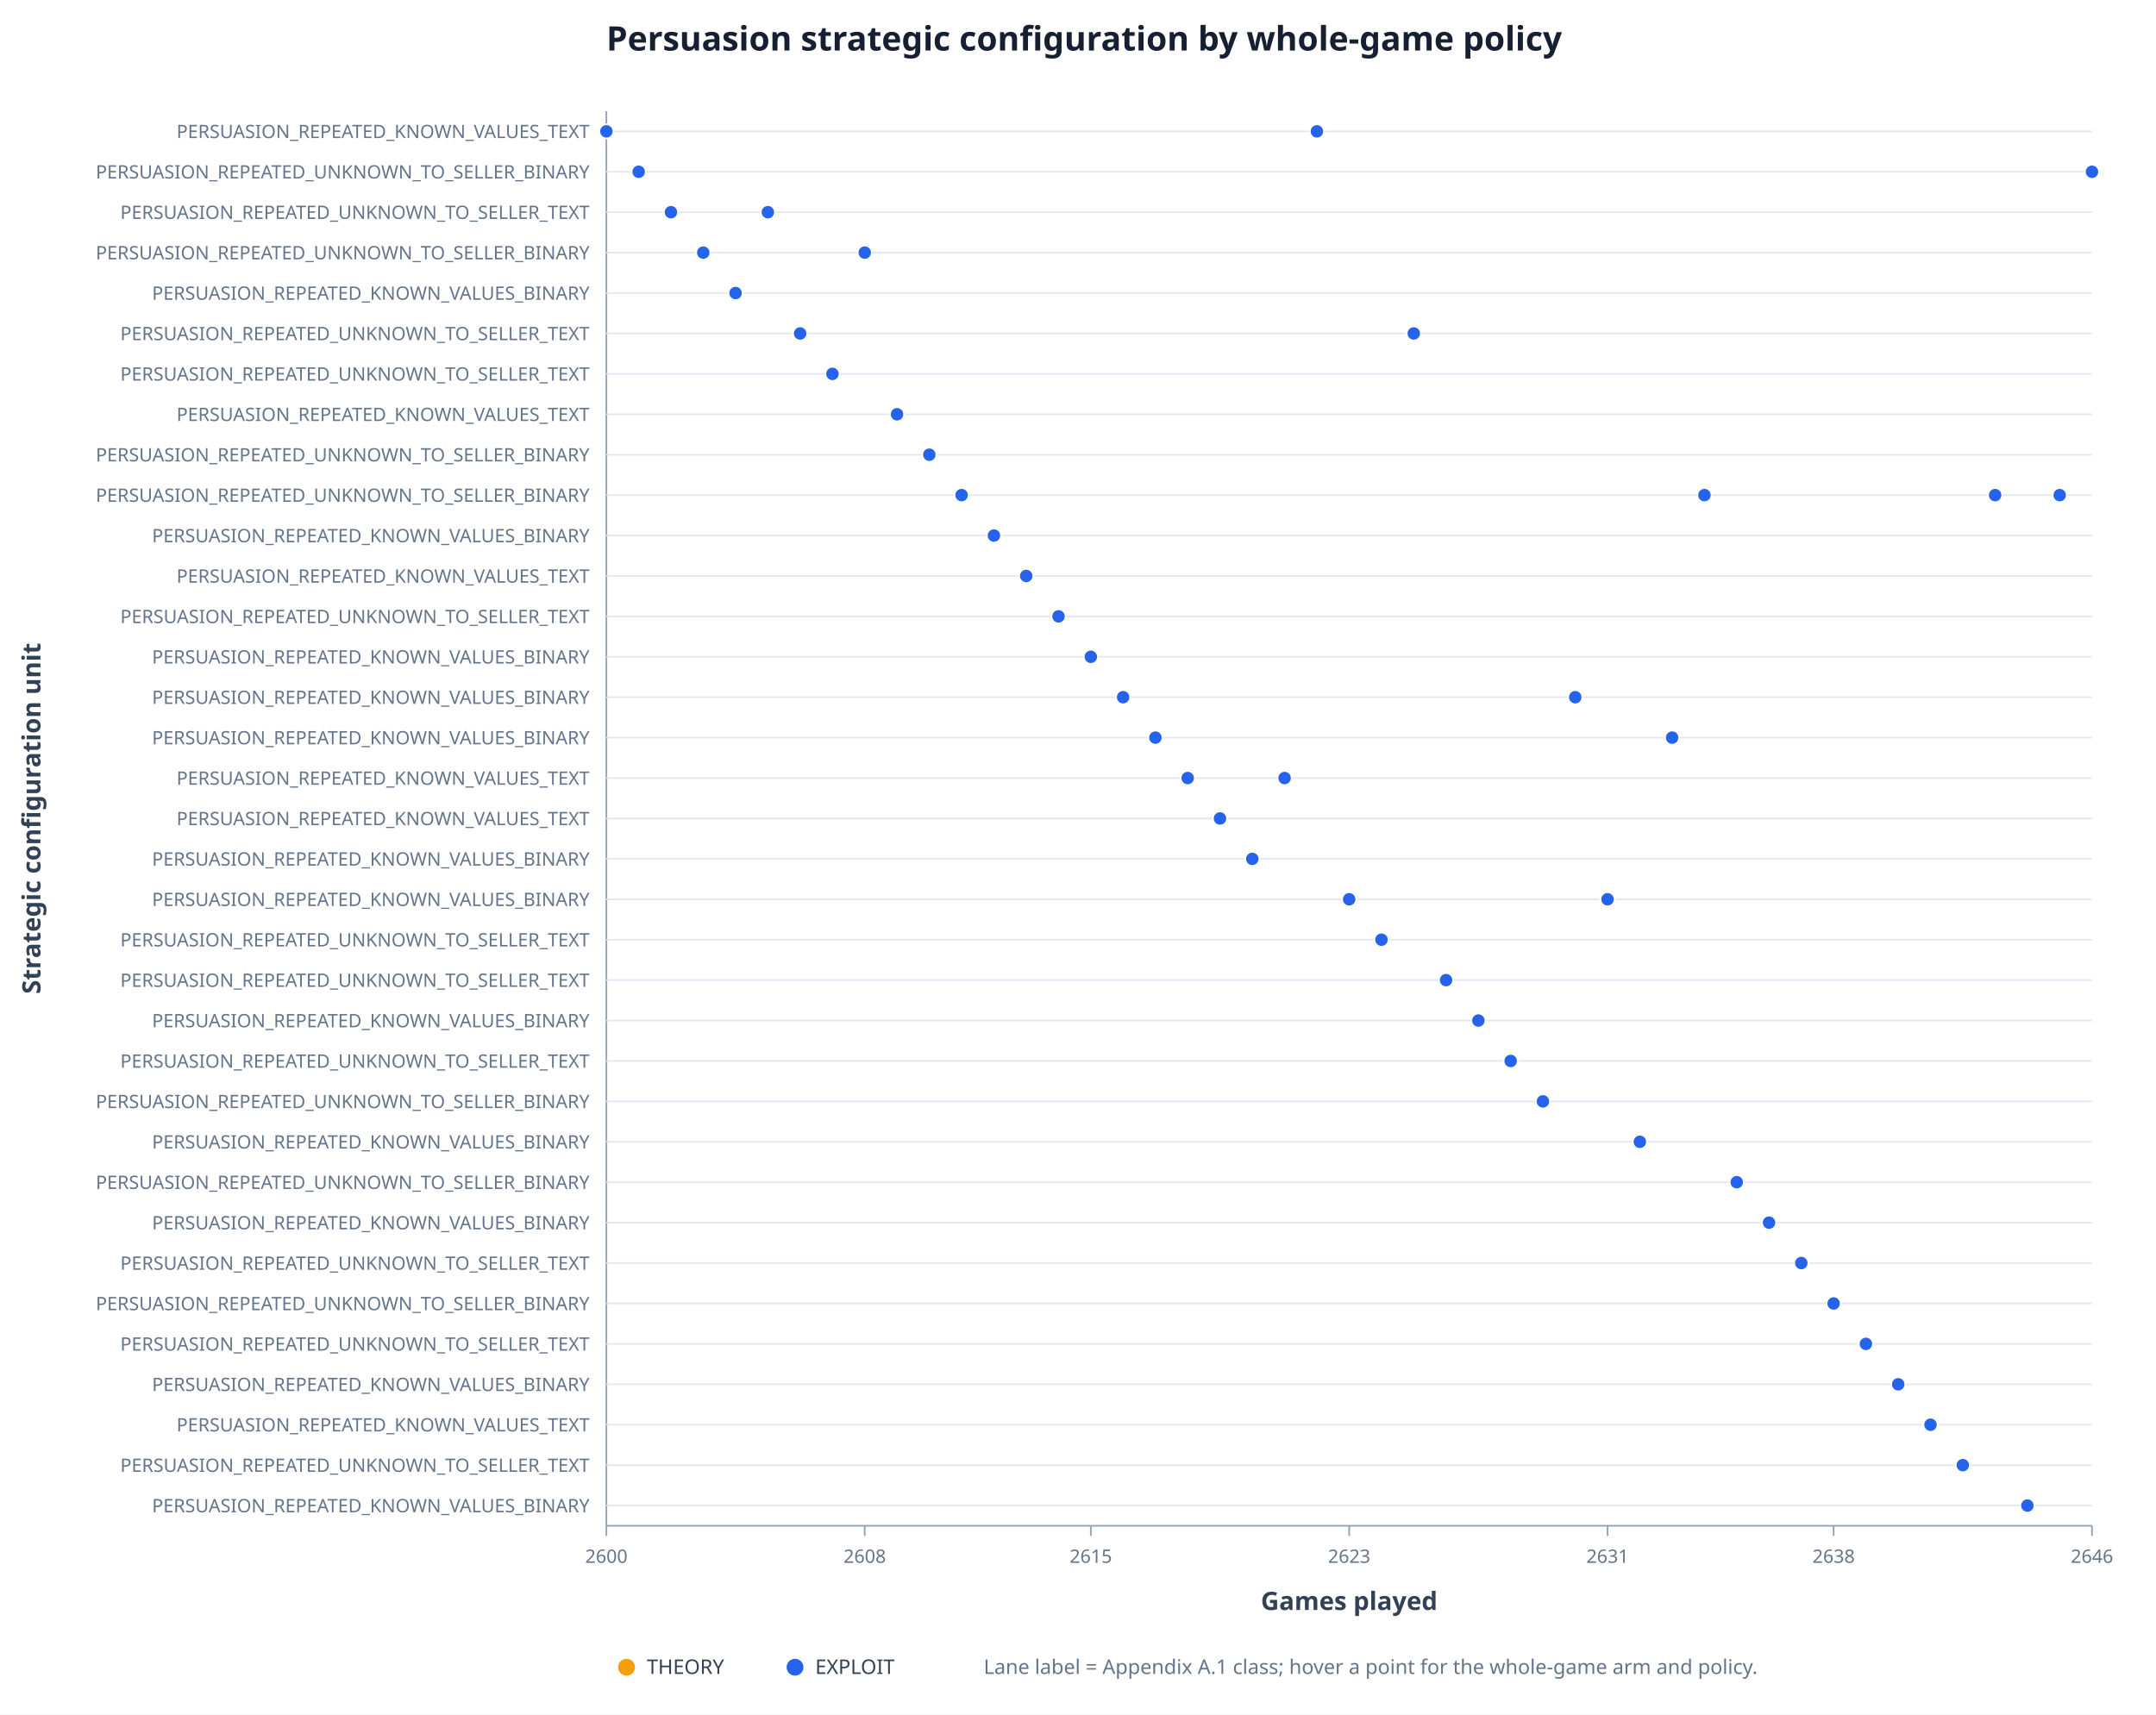
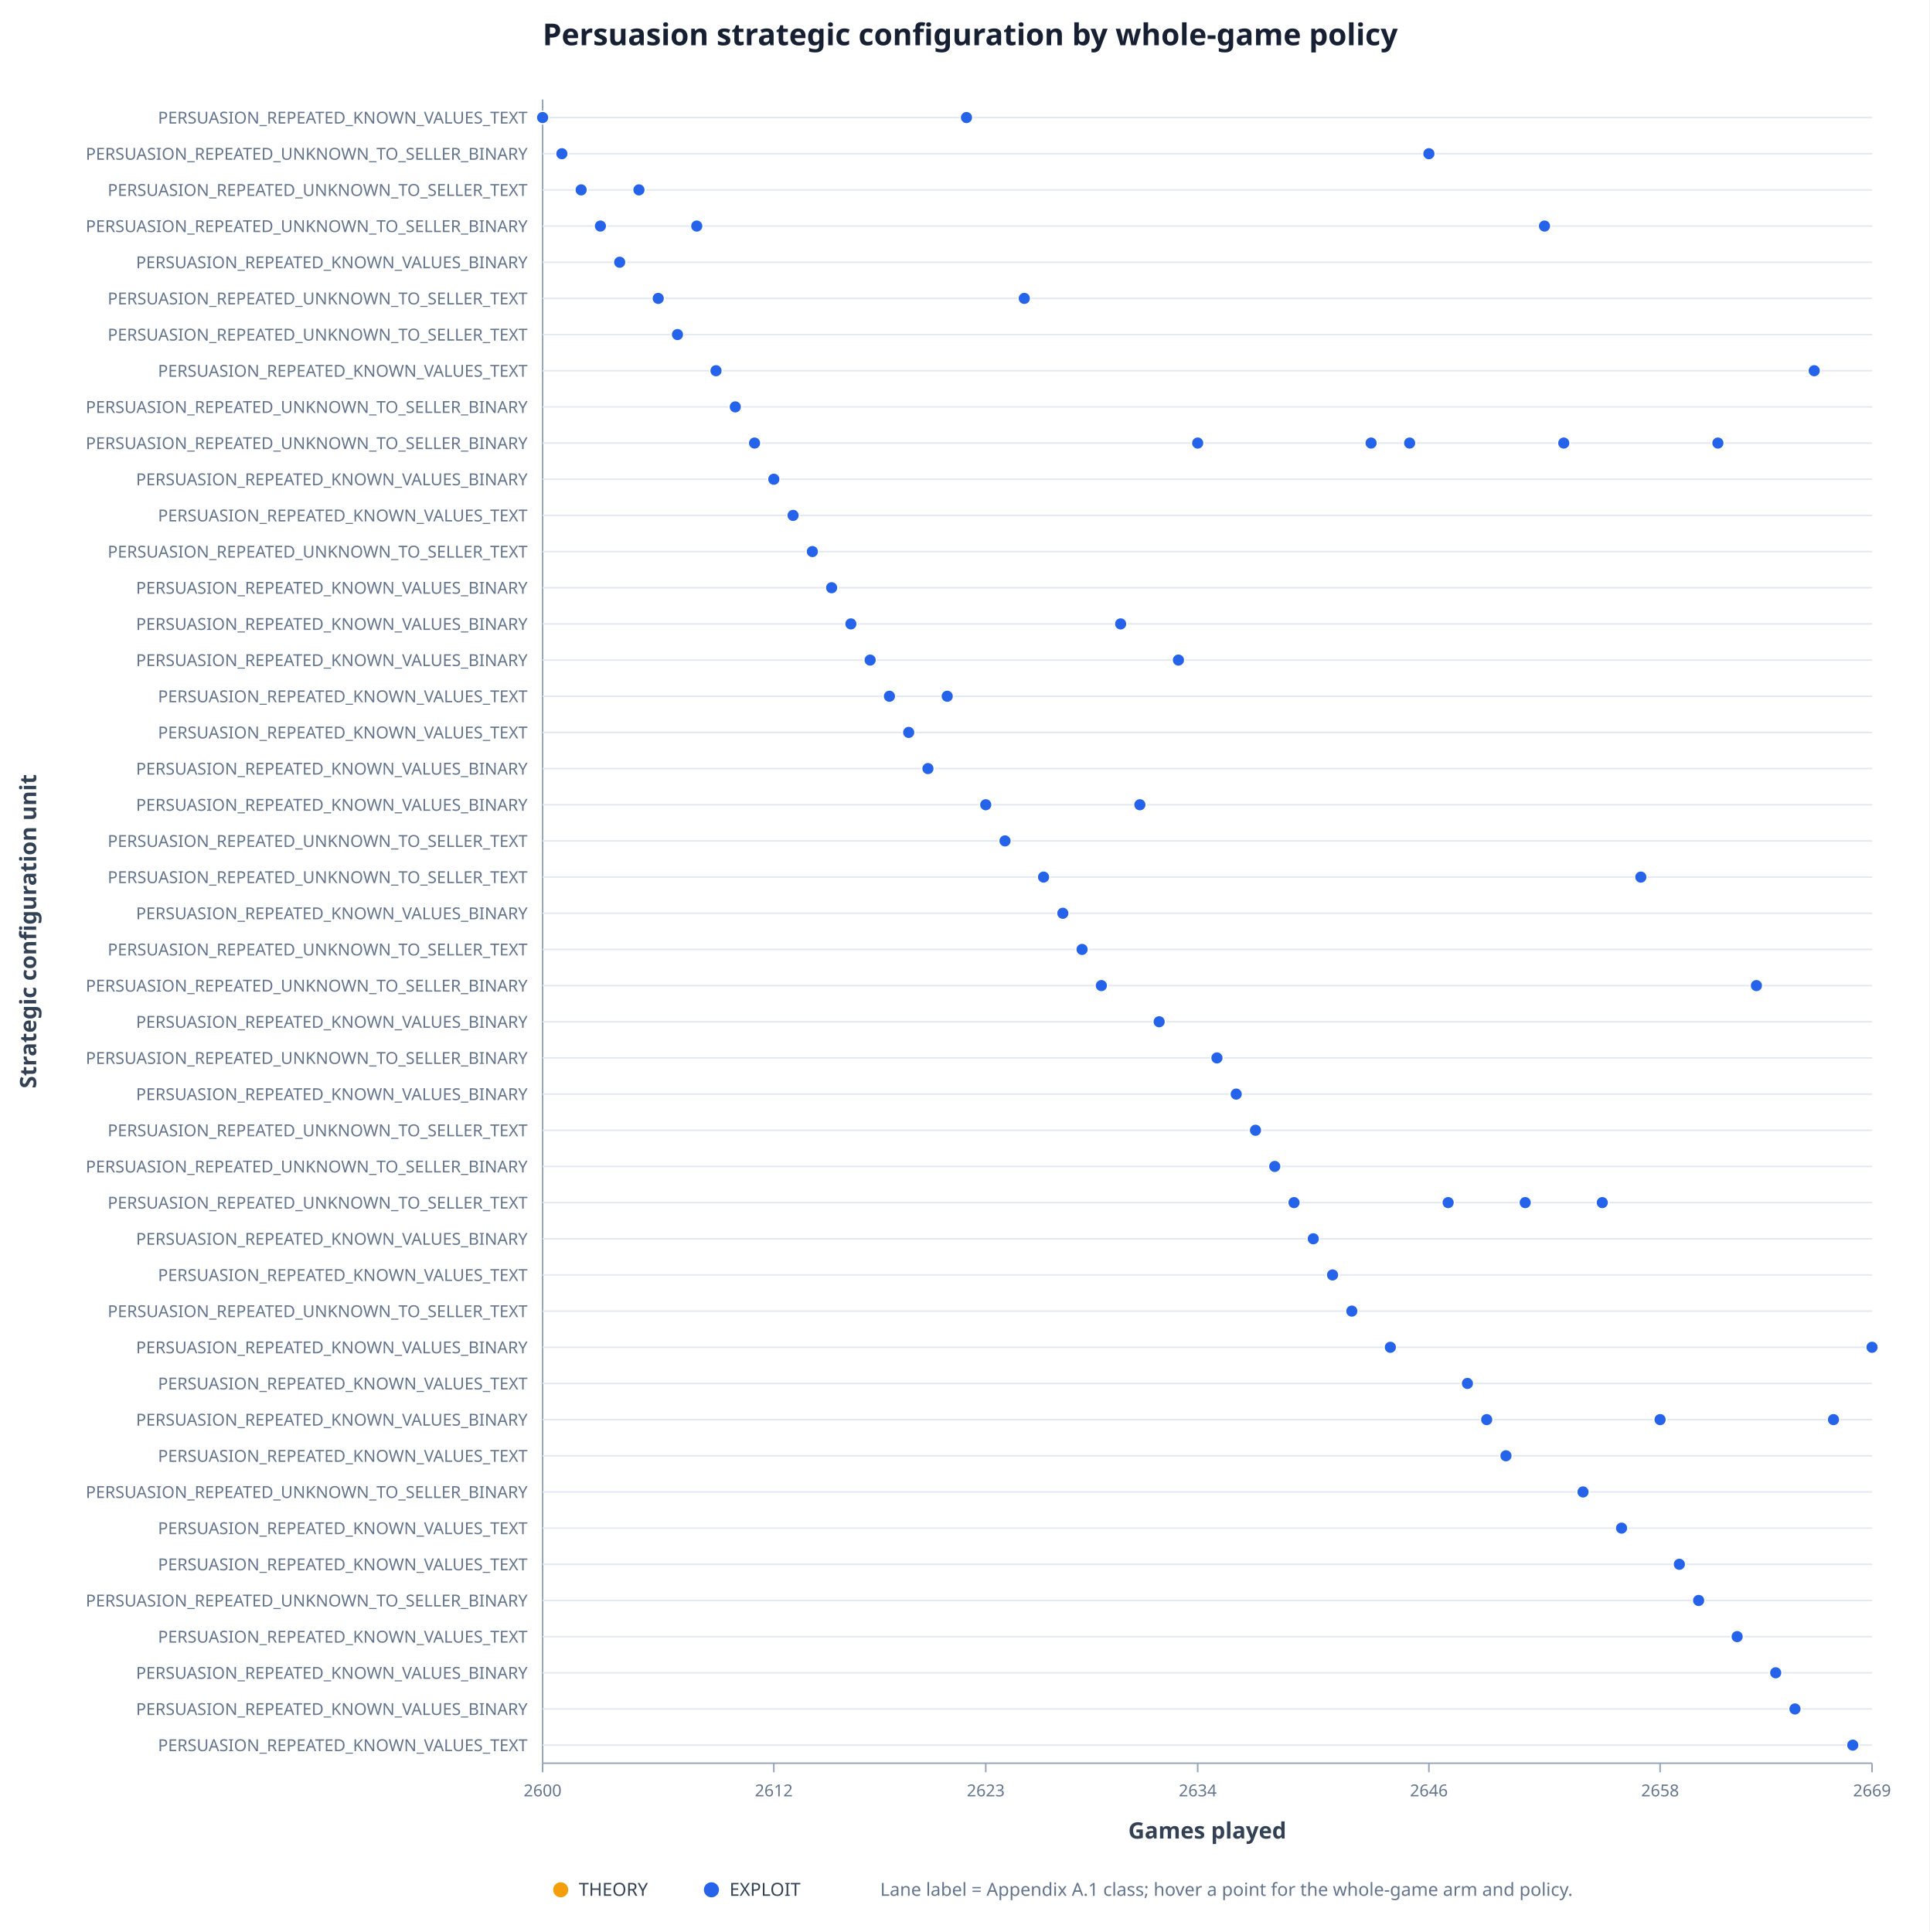
- <svg xmlns="http://www.w3.org/2000/svg" width="1280" height="1018" viewBox="0 0 1280 1018" role="img">
-   <rect width="1280" height="1018" fill="white" />
+ <svg xmlns="http://www.w3.org/2000/svg" width="1280" height="1282" viewBox="0 0 1280 1282" role="img">
+   <rect width="1280" height="1282" fill="white" />
  <text x="360.0" y="30" font-family="system-ui,sans-serif" font-size="20" font-weight="700" fill="#172033">Persuasion strategic configuration by whole-game policy</text>
-   <line x1="360.0" y1="906.0" x2="1242.0" y2="906.0" stroke="#94a3b8" />
-   <line x1="360.0" y1="66.0" x2="360.0" y2="906.0" stroke="#94a3b8" />
-   <text x="801.0" y="956" text-anchor="middle" font-family="system-ui,sans-serif" font-size="15" font-weight="650" fill="#334155">Games played</text>
-   <text x="24" y="486.0" transform="rotate(-90 24 486.0)" text-anchor="middle" font-family="system-ui,sans-serif" font-size="15" font-weight="650" fill="#334155">Strategic configuration unit</text>
+   <line x1="360.0" y1="1170.0" x2="1242.0" y2="1170.0" stroke="#94a3b8" />
+   <line x1="360.0" y1="66.0" x2="360.0" y2="1170.0" stroke="#94a3b8" />
+   <text x="801.0" y="1220" text-anchor="middle" font-family="system-ui,sans-serif" font-size="15" font-weight="650" fill="#334155">Games played</text>
+   <text x="24" y="618.0" transform="rotate(-90 24 618.0)" text-anchor="middle" font-family="system-ui,sans-serif" font-size="15" font-weight="650" fill="#334155">Strategic configuration unit</text>
  <line x1="360.0" y1="78.00" x2="1242.0" y2="78.00" stroke="#e2e8f0" />
  <text x="350.0" y="82.00" text-anchor="end" font-family="system-ui,sans-serif" font-size="11" fill="#64748b">PERSUASION_REPEATED_KNOWN_VALUES_TEXT</text>
  <line x1="360.0" y1="102.00" x2="1242.0" y2="102.00" stroke="#e2e8f0" />
  <text x="350.0" y="106.00" text-anchor="end" font-family="system-ui,sans-serif" font-size="11" fill="#64748b">PERSUASION_REPEATED_UNKNOWN_TO_SELLER_BINARY</text>
  <line x1="360.0" y1="126.00" x2="1242.0" y2="126.00" stroke="#e2e8f0" />
  <text x="350.0" y="130.00" text-anchor="end" font-family="system-ui,sans-serif" font-size="11" fill="#64748b">PERSUASION_REPEATED_UNKNOWN_TO_SELLER_TEXT</text>
  <line x1="360.0" y1="150.00" x2="1242.0" y2="150.00" stroke="#e2e8f0" />
  <text x="350.0" y="154.00" text-anchor="end" font-family="system-ui,sans-serif" font-size="11" fill="#64748b">PERSUASION_REPEATED_UNKNOWN_TO_SELLER_BINARY</text>
  <line x1="360.0" y1="174.00" x2="1242.0" y2="174.00" stroke="#e2e8f0" />
  <text x="350.0" y="178.00" text-anchor="end" font-family="system-ui,sans-serif" font-size="11" fill="#64748b">PERSUASION_REPEATED_KNOWN_VALUES_BINARY</text>
  <line x1="360.0" y1="198.00" x2="1242.0" y2="198.00" stroke="#e2e8f0" />
  <text x="350.0" y="202.00" text-anchor="end" font-family="system-ui,sans-serif" font-size="11" fill="#64748b">PERSUASION_REPEATED_UNKNOWN_TO_SELLER_TEXT</text>
  <line x1="360.0" y1="222.00" x2="1242.0" y2="222.00" stroke="#e2e8f0" />
  <text x="350.0" y="226.00" text-anchor="end" font-family="system-ui,sans-serif" font-size="11" fill="#64748b">PERSUASION_REPEATED_UNKNOWN_TO_SELLER_TEXT</text>
  <line x1="360.0" y1="246.00" x2="1242.0" y2="246.00" stroke="#e2e8f0" />
  <text x="350.0" y="250.00" text-anchor="end" font-family="system-ui,sans-serif" font-size="11" fill="#64748b">PERSUASION_REPEATED_KNOWN_VALUES_TEXT</text>
  <line x1="360.0" y1="270.00" x2="1242.0" y2="270.00" stroke="#e2e8f0" />
  <text x="350.0" y="274.00" text-anchor="end" font-family="system-ui,sans-serif" font-size="11" fill="#64748b">PERSUASION_REPEATED_UNKNOWN_TO_SELLER_BINARY</text>
  <line x1="360.0" y1="294.00" x2="1242.0" y2="294.00" stroke="#e2e8f0" />
  <text x="350.0" y="298.00" text-anchor="end" font-family="system-ui,sans-serif" font-size="11" fill="#64748b">PERSUASION_REPEATED_UNKNOWN_TO_SELLER_BINARY</text>
  <line x1="360.0" y1="318.00" x2="1242.0" y2="318.00" stroke="#e2e8f0" />
  <text x="350.0" y="322.00" text-anchor="end" font-family="system-ui,sans-serif" font-size="11" fill="#64748b">PERSUASION_REPEATED_KNOWN_VALUES_BINARY</text>
  <line x1="360.0" y1="342.00" x2="1242.0" y2="342.00" stroke="#e2e8f0" />
  <text x="350.0" y="346.00" text-anchor="end" font-family="system-ui,sans-serif" font-size="11" fill="#64748b">PERSUASION_REPEATED_KNOWN_VALUES_TEXT</text>
  <line x1="360.0" y1="366.00" x2="1242.0" y2="366.00" stroke="#e2e8f0" />
  <text x="350.0" y="370.00" text-anchor="end" font-family="system-ui,sans-serif" font-size="11" fill="#64748b">PERSUASION_REPEATED_UNKNOWN_TO_SELLER_TEXT</text>
  <line x1="360.0" y1="390.00" x2="1242.0" y2="390.00" stroke="#e2e8f0" />
  <text x="350.0" y="394.00" text-anchor="end" font-family="system-ui,sans-serif" font-size="11" fill="#64748b">PERSUASION_REPEATED_KNOWN_VALUES_BINARY</text>
  <line x1="360.0" y1="414.00" x2="1242.0" y2="414.00" stroke="#e2e8f0" />
  <text x="350.0" y="418.00" text-anchor="end" font-family="system-ui,sans-serif" font-size="11" fill="#64748b">PERSUASION_REPEATED_KNOWN_VALUES_BINARY</text>
  <line x1="360.0" y1="438.00" x2="1242.0" y2="438.00" stroke="#e2e8f0" />
  <text x="350.0" y="442.00" text-anchor="end" font-family="system-ui,sans-serif" font-size="11" fill="#64748b">PERSUASION_REPEATED_KNOWN_VALUES_BINARY</text>
  <line x1="360.0" y1="462.00" x2="1242.0" y2="462.00" stroke="#e2e8f0" />
  <text x="350.0" y="466.00" text-anchor="end" font-family="system-ui,sans-serif" font-size="11" fill="#64748b">PERSUASION_REPEATED_KNOWN_VALUES_TEXT</text>
  <line x1="360.0" y1="486.00" x2="1242.0" y2="486.00" stroke="#e2e8f0" />
  <text x="350.0" y="490.00" text-anchor="end" font-family="system-ui,sans-serif" font-size="11" fill="#64748b">PERSUASION_REPEATED_KNOWN_VALUES_TEXT</text>
  <line x1="360.0" y1="510.00" x2="1242.0" y2="510.00" stroke="#e2e8f0" />
  <text x="350.0" y="514.00" text-anchor="end" font-family="system-ui,sans-serif" font-size="11" fill="#64748b">PERSUASION_REPEATED_KNOWN_VALUES_BINARY</text>
  <line x1="360.0" y1="534.00" x2="1242.0" y2="534.00" stroke="#e2e8f0" />
  <text x="350.0" y="538.00" text-anchor="end" font-family="system-ui,sans-serif" font-size="11" fill="#64748b">PERSUASION_REPEATED_KNOWN_VALUES_BINARY</text>
  <line x1="360.0" y1="558.00" x2="1242.0" y2="558.00" stroke="#e2e8f0" />
  <text x="350.0" y="562.00" text-anchor="end" font-family="system-ui,sans-serif" font-size="11" fill="#64748b">PERSUASION_REPEATED_UNKNOWN_TO_SELLER_TEXT</text>
  <line x1="360.0" y1="582.00" x2="1242.0" y2="582.00" stroke="#e2e8f0" />
  <text x="350.0" y="586.00" text-anchor="end" font-family="system-ui,sans-serif" font-size="11" fill="#64748b">PERSUASION_REPEATED_UNKNOWN_TO_SELLER_TEXT</text>
  <line x1="360.0" y1="606.00" x2="1242.0" y2="606.00" stroke="#e2e8f0" />
  <text x="350.0" y="610.00" text-anchor="end" font-family="system-ui,sans-serif" font-size="11" fill="#64748b">PERSUASION_REPEATED_KNOWN_VALUES_BINARY</text>
  <line x1="360.0" y1="630.00" x2="1242.0" y2="630.00" stroke="#e2e8f0" />
  <text x="350.0" y="634.00" text-anchor="end" font-family="system-ui,sans-serif" font-size="11" fill="#64748b">PERSUASION_REPEATED_UNKNOWN_TO_SELLER_TEXT</text>
  <line x1="360.0" y1="654.00" x2="1242.0" y2="654.00" stroke="#e2e8f0" />
  <text x="350.0" y="658.00" text-anchor="end" font-family="system-ui,sans-serif" font-size="11" fill="#64748b">PERSUASION_REPEATED_UNKNOWN_TO_SELLER_BINARY</text>
  <line x1="360.0" y1="678.00" x2="1242.0" y2="678.00" stroke="#e2e8f0" />
  <text x="350.0" y="682.00" text-anchor="end" font-family="system-ui,sans-serif" font-size="11" fill="#64748b">PERSUASION_REPEATED_KNOWN_VALUES_BINARY</text>
  <line x1="360.0" y1="702.00" x2="1242.0" y2="702.00" stroke="#e2e8f0" />
  <text x="350.0" y="706.00" text-anchor="end" font-family="system-ui,sans-serif" font-size="11" fill="#64748b">PERSUASION_REPEATED_UNKNOWN_TO_SELLER_BINARY</text>
  <line x1="360.0" y1="726.00" x2="1242.0" y2="726.00" stroke="#e2e8f0" />
  <text x="350.0" y="730.00" text-anchor="end" font-family="system-ui,sans-serif" font-size="11" fill="#64748b">PERSUASION_REPEATED_KNOWN_VALUES_BINARY</text>
  <line x1="360.0" y1="750.00" x2="1242.0" y2="750.00" stroke="#e2e8f0" />
  <text x="350.0" y="754.00" text-anchor="end" font-family="system-ui,sans-serif" font-size="11" fill="#64748b">PERSUASION_REPEATED_UNKNOWN_TO_SELLER_TEXT</text>
  <line x1="360.0" y1="774.00" x2="1242.0" y2="774.00" stroke="#e2e8f0" />
  <text x="350.0" y="778.00" text-anchor="end" font-family="system-ui,sans-serif" font-size="11" fill="#64748b">PERSUASION_REPEATED_UNKNOWN_TO_SELLER_BINARY</text>
  <line x1="360.0" y1="798.00" x2="1242.0" y2="798.00" stroke="#e2e8f0" />
  <text x="350.0" y="802.00" text-anchor="end" font-family="system-ui,sans-serif" font-size="11" fill="#64748b">PERSUASION_REPEATED_UNKNOWN_TO_SELLER_TEXT</text>
  <line x1="360.0" y1="822.00" x2="1242.0" y2="822.00" stroke="#e2e8f0" />
  <text x="350.0" y="826.00" text-anchor="end" font-family="system-ui,sans-serif" font-size="11" fill="#64748b">PERSUASION_REPEATED_KNOWN_VALUES_BINARY</text>
  <line x1="360.0" y1="846.00" x2="1242.0" y2="846.00" stroke="#e2e8f0" />
  <text x="350.0" y="850.00" text-anchor="end" font-family="system-ui,sans-serif" font-size="11" fill="#64748b">PERSUASION_REPEATED_KNOWN_VALUES_TEXT</text>
  <line x1="360.0" y1="870.00" x2="1242.0" y2="870.00" stroke="#e2e8f0" />
  <text x="350.0" y="874.00" text-anchor="end" font-family="system-ui,sans-serif" font-size="11" fill="#64748b">PERSUASION_REPEATED_UNKNOWN_TO_SELLER_TEXT</text>
  <line x1="360.0" y1="894.00" x2="1242.0" y2="894.00" stroke="#e2e8f0" />
  <text x="350.0" y="898.00" text-anchor="end" font-family="system-ui,sans-serif" font-size="11" fill="#64748b">PERSUASION_REPEATED_KNOWN_VALUES_BINARY</text>
-   <line x1="360.00" y1="906.0" x2="360.00" y2="912.0" stroke="#94a3b8" />
-   <text x="360.00" y="928.0" text-anchor="middle" font-family="system-ui,sans-serif" font-size="11" fill="#64748b">2600</text>
-   <line x1="513.39" y1="906.0" x2="513.39" y2="912.0" stroke="#94a3b8" />
-   <text x="513.39" y="928.0" text-anchor="middle" font-family="system-ui,sans-serif" font-size="11" fill="#64748b">2608</text>
-   <line x1="647.61" y1="906.0" x2="647.61" y2="912.0" stroke="#94a3b8" />
-   <text x="647.61" y="928.0" text-anchor="middle" font-family="system-ui,sans-serif" font-size="11" fill="#64748b">2615</text>
-   <line x1="801.00" y1="906.0" x2="801.00" y2="912.0" stroke="#94a3b8" />
-   <text x="801.00" y="928.0" text-anchor="middle" font-family="system-ui,sans-serif" font-size="11" fill="#64748b">2623</text>
-   <line x1="954.39" y1="906.0" x2="954.39" y2="912.0" stroke="#94a3b8" />
-   <text x="954.39" y="928.0" text-anchor="middle" font-family="system-ui,sans-serif" font-size="11" fill="#64748b">2631</text>
-   <line x1="1088.61" y1="906.0" x2="1088.61" y2="912.0" stroke="#94a3b8" />
-   <text x="1088.61" y="928.0" text-anchor="middle" font-family="system-ui,sans-serif" font-size="11" fill="#64748b">2638</text>
-   <line x1="1242.00" y1="906.0" x2="1242.00" y2="912.0" stroke="#94a3b8" />
-   <text x="1242.00" y="928.0" text-anchor="middle" font-family="system-ui,sans-serif" font-size="11" fill="#64748b">2646</text>
+   <line x1="360.0" y1="918.00" x2="1242.0" y2="918.00" stroke="#e2e8f0" />
+   <text x="350.0" y="922.00" text-anchor="end" font-family="system-ui,sans-serif" font-size="11" fill="#64748b">PERSUASION_REPEATED_KNOWN_VALUES_TEXT</text>
+   <line x1="360.0" y1="942.00" x2="1242.0" y2="942.00" stroke="#e2e8f0" />
+   <text x="350.0" y="946.00" text-anchor="end" font-family="system-ui,sans-serif" font-size="11" fill="#64748b">PERSUASION_REPEATED_KNOWN_VALUES_BINARY</text>
+   <line x1="360.0" y1="966.00" x2="1242.0" y2="966.00" stroke="#e2e8f0" />
+   <text x="350.0" y="970.00" text-anchor="end" font-family="system-ui,sans-serif" font-size="11" fill="#64748b">PERSUASION_REPEATED_KNOWN_VALUES_TEXT</text>
+   <line x1="360.0" y1="990.00" x2="1242.0" y2="990.00" stroke="#e2e8f0" />
+   <text x="350.0" y="994.00" text-anchor="end" font-family="system-ui,sans-serif" font-size="11" fill="#64748b">PERSUASION_REPEATED_UNKNOWN_TO_SELLER_BINARY</text>
+   <line x1="360.0" y1="1014.00" x2="1242.0" y2="1014.00" stroke="#e2e8f0" />
+   <text x="350.0" y="1018.00" text-anchor="end" font-family="system-ui,sans-serif" font-size="11" fill="#64748b">PERSUASION_REPEATED_KNOWN_VALUES_TEXT</text>
+   <line x1="360.0" y1="1038.00" x2="1242.0" y2="1038.00" stroke="#e2e8f0" />
+   <text x="350.0" y="1042.00" text-anchor="end" font-family="system-ui,sans-serif" font-size="11" fill="#64748b">PERSUASION_REPEATED_KNOWN_VALUES_TEXT</text>
+   <line x1="360.0" y1="1062.00" x2="1242.0" y2="1062.00" stroke="#e2e8f0" />
+   <text x="350.0" y="1066.00" text-anchor="end" font-family="system-ui,sans-serif" font-size="11" fill="#64748b">PERSUASION_REPEATED_UNKNOWN_TO_SELLER_BINARY</text>
+   <line x1="360.0" y1="1086.00" x2="1242.0" y2="1086.00" stroke="#e2e8f0" />
+   <text x="350.0" y="1090.00" text-anchor="end" font-family="system-ui,sans-serif" font-size="11" fill="#64748b">PERSUASION_REPEATED_KNOWN_VALUES_TEXT</text>
+   <line x1="360.0" y1="1110.00" x2="1242.0" y2="1110.00" stroke="#e2e8f0" />
+   <text x="350.0" y="1114.00" text-anchor="end" font-family="system-ui,sans-serif" font-size="11" fill="#64748b">PERSUASION_REPEATED_KNOWN_VALUES_BINARY</text>
+   <line x1="360.0" y1="1134.00" x2="1242.0" y2="1134.00" stroke="#e2e8f0" />
+   <text x="350.0" y="1138.00" text-anchor="end" font-family="system-ui,sans-serif" font-size="11" fill="#64748b">PERSUASION_REPEATED_KNOWN_VALUES_BINARY</text>
+   <line x1="360.0" y1="1158.00" x2="1242.0" y2="1158.00" stroke="#e2e8f0" />
+   <text x="350.0" y="1162.00" text-anchor="end" font-family="system-ui,sans-serif" font-size="11" fill="#64748b">PERSUASION_REPEATED_KNOWN_VALUES_TEXT</text>
+   <line x1="360.00" y1="1170.0" x2="360.00" y2="1176.0" stroke="#94a3b8" />
+   <text x="360.00" y="1192.0" text-anchor="middle" font-family="system-ui,sans-serif" font-size="11" fill="#64748b">2600</text>
+   <line x1="513.39" y1="1170.0" x2="513.39" y2="1176.0" stroke="#94a3b8" />
+   <text x="513.39" y="1192.0" text-anchor="middle" font-family="system-ui,sans-serif" font-size="11" fill="#64748b">2612</text>
+   <line x1="654.00" y1="1170.0" x2="654.00" y2="1176.0" stroke="#94a3b8" />
+   <text x="654.00" y="1192.0" text-anchor="middle" font-family="system-ui,sans-serif" font-size="11" fill="#64748b">2623</text>
+   <line x1="794.61" y1="1170.0" x2="794.61" y2="1176.0" stroke="#94a3b8" />
+   <text x="794.61" y="1192.0" text-anchor="middle" font-family="system-ui,sans-serif" font-size="11" fill="#64748b">2634</text>
+   <line x1="948.00" y1="1170.0" x2="948.00" y2="1176.0" stroke="#94a3b8" />
+   <text x="948.00" y="1192.0" text-anchor="middle" font-family="system-ui,sans-serif" font-size="11" fill="#64748b">2646</text>
+   <line x1="1101.39" y1="1170.0" x2="1101.39" y2="1176.0" stroke="#94a3b8" />
+   <text x="1101.39" y="1192.0" text-anchor="middle" font-family="system-ui,sans-serif" font-size="11" fill="#64748b">2658</text>
+   <line x1="1242.00" y1="1170.0" x2="1242.00" y2="1176.0" stroke="#94a3b8" />
+   <text x="1242.00" y="1192.0" text-anchor="middle" font-family="system-ui,sans-serif" font-size="11" fill="#64748b">2669</text>
  <circle cx="360.00" cy="78.00" r="4.2" fill="#2563eb" stroke="white" stroke-width="1" />
-   <circle cx="379.17" cy="102.00" r="4.2" fill="#2563eb" stroke="white" stroke-width="1" />
-   <circle cx="398.35" cy="126.00" r="4.2" fill="#2563eb" stroke="white" stroke-width="1" />
-   <circle cx="417.52" cy="150.00" r="4.2" fill="#2563eb" stroke="white" stroke-width="1" />
-   <circle cx="436.70" cy="174.00" r="4.2" fill="#2563eb" stroke="white" stroke-width="1" />
-   <circle cx="455.87" cy="126.00" r="4.2" fill="#2563eb" stroke="white" stroke-width="1" />
-   <circle cx="475.04" cy="198.00" r="4.2" fill="#2563eb" stroke="white" stroke-width="1" />
-   <circle cx="494.22" cy="222.00" r="4.2" fill="#2563eb" stroke="white" stroke-width="1" />
-   <circle cx="513.39" cy="150.00" r="4.2" fill="#2563eb" stroke="white" stroke-width="1" />
-   <circle cx="532.57" cy="246.00" r="4.2" fill="#2563eb" stroke="white" stroke-width="1" />
-   <circle cx="551.74" cy="270.00" r="4.2" fill="#2563eb" stroke="white" stroke-width="1" />
-   <circle cx="570.91" cy="294.00" r="4.2" fill="#2563eb" stroke="white" stroke-width="1" />
-   <circle cx="590.09" cy="318.00" r="4.2" fill="#2563eb" stroke="white" stroke-width="1" />
-   <circle cx="609.26" cy="342.00" r="4.2" fill="#2563eb" stroke="white" stroke-width="1" />
-   <circle cx="628.43" cy="366.00" r="4.2" fill="#2563eb" stroke="white" stroke-width="1" />
-   <circle cx="647.61" cy="390.00" r="4.2" fill="#2563eb" stroke="white" stroke-width="1" />
-   <circle cx="666.78" cy="414.00" r="4.2" fill="#2563eb" stroke="white" stroke-width="1" />
-   <circle cx="685.96" cy="438.00" r="4.2" fill="#2563eb" stroke="white" stroke-width="1" />
-   <circle cx="705.13" cy="462.00" r="4.2" fill="#2563eb" stroke="white" stroke-width="1" />
-   <circle cx="724.30" cy="486.00" r="4.2" fill="#2563eb" stroke="white" stroke-width="1" />
-   <circle cx="743.48" cy="510.00" r="4.2" fill="#2563eb" stroke="white" stroke-width="1" />
-   <circle cx="762.65" cy="462.00" r="4.2" fill="#2563eb" stroke="white" stroke-width="1" />
-   <circle cx="781.83" cy="78.00" r="4.2" fill="#2563eb" stroke="white" stroke-width="1" />
-   <circle cx="801.00" cy="534.00" r="4.2" fill="#2563eb" stroke="white" stroke-width="1" />
-   <circle cx="820.17" cy="558.00" r="4.2" fill="#2563eb" stroke="white" stroke-width="1" />
-   <circle cx="839.35" cy="198.00" r="4.2" fill="#2563eb" stroke="white" stroke-width="1" />
-   <circle cx="858.52" cy="582.00" r="4.2" fill="#2563eb" stroke="white" stroke-width="1" />
-   <circle cx="877.70" cy="606.00" r="4.2" fill="#2563eb" stroke="white" stroke-width="1" />
-   <circle cx="896.87" cy="630.00" r="4.2" fill="#2563eb" stroke="white" stroke-width="1" />
-   <circle cx="916.04" cy="654.00" r="4.2" fill="#2563eb" stroke="white" stroke-width="1" />
-   <circle cx="935.22" cy="414.00" r="4.2" fill="#2563eb" stroke="white" stroke-width="1" />
-   <circle cx="954.39" cy="534.00" r="4.2" fill="#2563eb" stroke="white" stroke-width="1" />
-   <circle cx="973.57" cy="678.00" r="4.2" fill="#2563eb" stroke="white" stroke-width="1" />
-   <circle cx="992.74" cy="438.00" r="4.2" fill="#2563eb" stroke="white" stroke-width="1" />
-   <circle cx="1011.91" cy="294.00" r="4.2" fill="#2563eb" stroke="white" stroke-width="1" />
-   <circle cx="1031.09" cy="702.00" r="4.2" fill="#2563eb" stroke="white" stroke-width="1" />
-   <circle cx="1050.26" cy="726.00" r="4.2" fill="#2563eb" stroke="white" stroke-width="1" />
-   <circle cx="1069.43" cy="750.00" r="4.2" fill="#2563eb" stroke="white" stroke-width="1" />
-   <circle cx="1088.61" cy="774.00" r="4.2" fill="#2563eb" stroke="white" stroke-width="1" />
-   <circle cx="1107.78" cy="798.00" r="4.2" fill="#2563eb" stroke="white" stroke-width="1" />
-   <circle cx="1126.96" cy="822.00" r="4.2" fill="#2563eb" stroke="white" stroke-width="1" />
-   <circle cx="1146.13" cy="846.00" r="4.2" fill="#2563eb" stroke="white" stroke-width="1" />
-   <circle cx="1165.30" cy="870.00" r="4.2" fill="#2563eb" stroke="white" stroke-width="1" />
-   <circle cx="1184.48" cy="294.00" r="4.2" fill="#2563eb" stroke="white" stroke-width="1" />
-   <circle cx="1203.65" cy="894.00" r="4.2" fill="#2563eb" stroke="white" stroke-width="1" />
-   <circle cx="1222.83" cy="294.00" r="4.2" fill="#2563eb" stroke="white" stroke-width="1" />
-   <circle cx="1242.00" cy="102.00" r="4.2" fill="#2563eb" stroke="white" stroke-width="1" />
-   <circle cx="372.0" cy="990" r="5" fill="#f59e0b" />
-   <text x="384.0" y="994" font-family="system-ui,sans-serif" font-size="12" fill="#334155">THEORY</text>
-   <circle cx="472.0" cy="990" r="5" fill="#2563eb" />
-   <text x="484.0" y="994" font-family="system-ui,sans-serif" font-size="12" fill="#334155">EXPLOIT</text>
-   <text x="584.0" y="994" font-family="system-ui,sans-serif" font-size="12" fill="#64748b">Lane label = Appendix A.1 class; hover a point for the whole-game arm and policy.</text>
+   <circle cx="372.78" cy="102.00" r="4.2" fill="#2563eb" stroke="white" stroke-width="1" />
+   <circle cx="385.57" cy="126.00" r="4.2" fill="#2563eb" stroke="white" stroke-width="1" />
+   <circle cx="398.35" cy="150.00" r="4.2" fill="#2563eb" stroke="white" stroke-width="1" />
+   <circle cx="411.13" cy="174.00" r="4.2" fill="#2563eb" stroke="white" stroke-width="1" />
+   <circle cx="423.91" cy="126.00" r="4.2" fill="#2563eb" stroke="white" stroke-width="1" />
+   <circle cx="436.70" cy="198.00" r="4.2" fill="#2563eb" stroke="white" stroke-width="1" />
+   <circle cx="449.48" cy="222.00" r="4.2" fill="#2563eb" stroke="white" stroke-width="1" />
+   <circle cx="462.26" cy="150.00" r="4.2" fill="#2563eb" stroke="white" stroke-width="1" />
+   <circle cx="475.04" cy="246.00" r="4.2" fill="#2563eb" stroke="white" stroke-width="1" />
+   <circle cx="487.83" cy="270.00" r="4.2" fill="#2563eb" stroke="white" stroke-width="1" />
+   <circle cx="500.61" cy="294.00" r="4.2" fill="#2563eb" stroke="white" stroke-width="1" />
+   <circle cx="513.39" cy="318.00" r="4.2" fill="#2563eb" stroke="white" stroke-width="1" />
+   <circle cx="526.17" cy="342.00" r="4.2" fill="#2563eb" stroke="white" stroke-width="1" />
+   <circle cx="538.96" cy="366.00" r="4.2" fill="#2563eb" stroke="white" stroke-width="1" />
+   <circle cx="551.74" cy="390.00" r="4.2" fill="#2563eb" stroke="white" stroke-width="1" />
+   <circle cx="564.52" cy="414.00" r="4.2" fill="#2563eb" stroke="white" stroke-width="1" />
+   <circle cx="577.30" cy="438.00" r="4.2" fill="#2563eb" stroke="white" stroke-width="1" />
+   <circle cx="590.09" cy="462.00" r="4.2" fill="#2563eb" stroke="white" stroke-width="1" />
+   <circle cx="602.87" cy="486.00" r="4.2" fill="#2563eb" stroke="white" stroke-width="1" />
+   <circle cx="615.65" cy="510.00" r="4.2" fill="#2563eb" stroke="white" stroke-width="1" />
+   <circle cx="628.43" cy="462.00" r="4.2" fill="#2563eb" stroke="white" stroke-width="1" />
+   <circle cx="641.22" cy="78.00" r="4.2" fill="#2563eb" stroke="white" stroke-width="1" />
+   <circle cx="654.00" cy="534.00" r="4.2" fill="#2563eb" stroke="white" stroke-width="1" />
+   <circle cx="666.78" cy="558.00" r="4.2" fill="#2563eb" stroke="white" stroke-width="1" />
+   <circle cx="679.57" cy="198.00" r="4.2" fill="#2563eb" stroke="white" stroke-width="1" />
+   <circle cx="692.35" cy="582.00" r="4.2" fill="#2563eb" stroke="white" stroke-width="1" />
+   <circle cx="705.13" cy="606.00" r="4.2" fill="#2563eb" stroke="white" stroke-width="1" />
+   <circle cx="717.91" cy="630.00" r="4.2" fill="#2563eb" stroke="white" stroke-width="1" />
+   <circle cx="730.70" cy="654.00" r="4.2" fill="#2563eb" stroke="white" stroke-width="1" />
+   <circle cx="743.48" cy="414.00" r="4.2" fill="#2563eb" stroke="white" stroke-width="1" />
+   <circle cx="756.26" cy="534.00" r="4.2" fill="#2563eb" stroke="white" stroke-width="1" />
+   <circle cx="769.04" cy="678.00" r="4.2" fill="#2563eb" stroke="white" stroke-width="1" />
+   <circle cx="781.83" cy="438.00" r="4.2" fill="#2563eb" stroke="white" stroke-width="1" />
+   <circle cx="794.61" cy="294.00" r="4.2" fill="#2563eb" stroke="white" stroke-width="1" />
+   <circle cx="807.39" cy="702.00" r="4.2" fill="#2563eb" stroke="white" stroke-width="1" />
+   <circle cx="820.17" cy="726.00" r="4.2" fill="#2563eb" stroke="white" stroke-width="1" />
+   <circle cx="832.96" cy="750.00" r="4.2" fill="#2563eb" stroke="white" stroke-width="1" />
+   <circle cx="845.74" cy="774.00" r="4.2" fill="#2563eb" stroke="white" stroke-width="1" />
+   <circle cx="858.52" cy="798.00" r="4.2" fill="#2563eb" stroke="white" stroke-width="1" />
+   <circle cx="871.30" cy="822.00" r="4.2" fill="#2563eb" stroke="white" stroke-width="1" />
+   <circle cx="884.09" cy="846.00" r="4.2" fill="#2563eb" stroke="white" stroke-width="1" />
+   <circle cx="896.87" cy="870.00" r="4.2" fill="#2563eb" stroke="white" stroke-width="1" />
+   <circle cx="909.65" cy="294.00" r="4.2" fill="#2563eb" stroke="white" stroke-width="1" />
+   <circle cx="922.43" cy="894.00" r="4.2" fill="#2563eb" stroke="white" stroke-width="1" />
+   <circle cx="935.22" cy="294.00" r="4.2" fill="#2563eb" stroke="white" stroke-width="1" />
+   <circle cx="948.00" cy="102.00" r="4.2" fill="#2563eb" stroke="white" stroke-width="1" />
+   <circle cx="960.78" cy="798.00" r="4.2" fill="#2563eb" stroke="white" stroke-width="1" />
+   <circle cx="973.57" cy="918.00" r="4.2" fill="#2563eb" stroke="white" stroke-width="1" />
+   <circle cx="986.35" cy="942.00" r="4.2" fill="#2563eb" stroke="white" stroke-width="1" />
+   <circle cx="999.13" cy="966.00" r="4.2" fill="#2563eb" stroke="white" stroke-width="1" />
+   <circle cx="1011.91" cy="798.00" r="4.2" fill="#2563eb" stroke="white" stroke-width="1" />
+   <circle cx="1024.70" cy="150.00" r="4.2" fill="#2563eb" stroke="white" stroke-width="1" />
+   <circle cx="1037.48" cy="294.00" r="4.2" fill="#2563eb" stroke="white" stroke-width="1" />
+   <circle cx="1050.26" cy="990.00" r="4.2" fill="#2563eb" stroke="white" stroke-width="1" />
+   <circle cx="1063.04" cy="798.00" r="4.2" fill="#2563eb" stroke="white" stroke-width="1" />
+   <circle cx="1075.83" cy="1014.00" r="4.2" fill="#2563eb" stroke="white" stroke-width="1" />
+   <circle cx="1088.61" cy="582.00" r="4.2" fill="#2563eb" stroke="white" stroke-width="1" />
+   <circle cx="1101.39" cy="942.00" r="4.2" fill="#2563eb" stroke="white" stroke-width="1" />
+   <circle cx="1114.17" cy="1038.00" r="4.2" fill="#2563eb" stroke="white" stroke-width="1" />
+   <circle cx="1126.96" cy="1062.00" r="4.2" fill="#2563eb" stroke="white" stroke-width="1" />
+   <circle cx="1139.74" cy="294.00" r="4.2" fill="#2563eb" stroke="white" stroke-width="1" />
+   <circle cx="1152.52" cy="1086.00" r="4.2" fill="#2563eb" stroke="white" stroke-width="1" />
+   <circle cx="1165.30" cy="654.00" r="4.2" fill="#2563eb" stroke="white" stroke-width="1" />
+   <circle cx="1178.09" cy="1110.00" r="4.2" fill="#2563eb" stroke="white" stroke-width="1" />
+   <circle cx="1190.87" cy="1134.00" r="4.2" fill="#2563eb" stroke="white" stroke-width="1" />
+   <circle cx="1203.65" cy="246.00" r="4.2" fill="#2563eb" stroke="white" stroke-width="1" />
+   <circle cx="1216.43" cy="942.00" r="4.2" fill="#2563eb" stroke="white" stroke-width="1" />
+   <circle cx="1229.22" cy="1158.00" r="4.2" fill="#2563eb" stroke="white" stroke-width="1" />
+   <circle cx="1242.00" cy="894.00" r="4.2" fill="#2563eb" stroke="white" stroke-width="1" />
+   <circle cx="372.0" cy="1254" r="5" fill="#f59e0b" />
+   <text x="384.0" y="1258" font-family="system-ui,sans-serif" font-size="12" fill="#334155">THEORY</text>
+   <circle cx="472.0" cy="1254" r="5" fill="#2563eb" />
+   <text x="484.0" y="1258" font-family="system-ui,sans-serif" font-size="12" fill="#334155">EXPLOIT</text>
+   <text x="584.0" y="1258" font-family="system-ui,sans-serif" font-size="12" fill="#64748b">Lane label = Appendix A.1 class; hover a point for the whole-game arm and policy.</text>
</svg>
